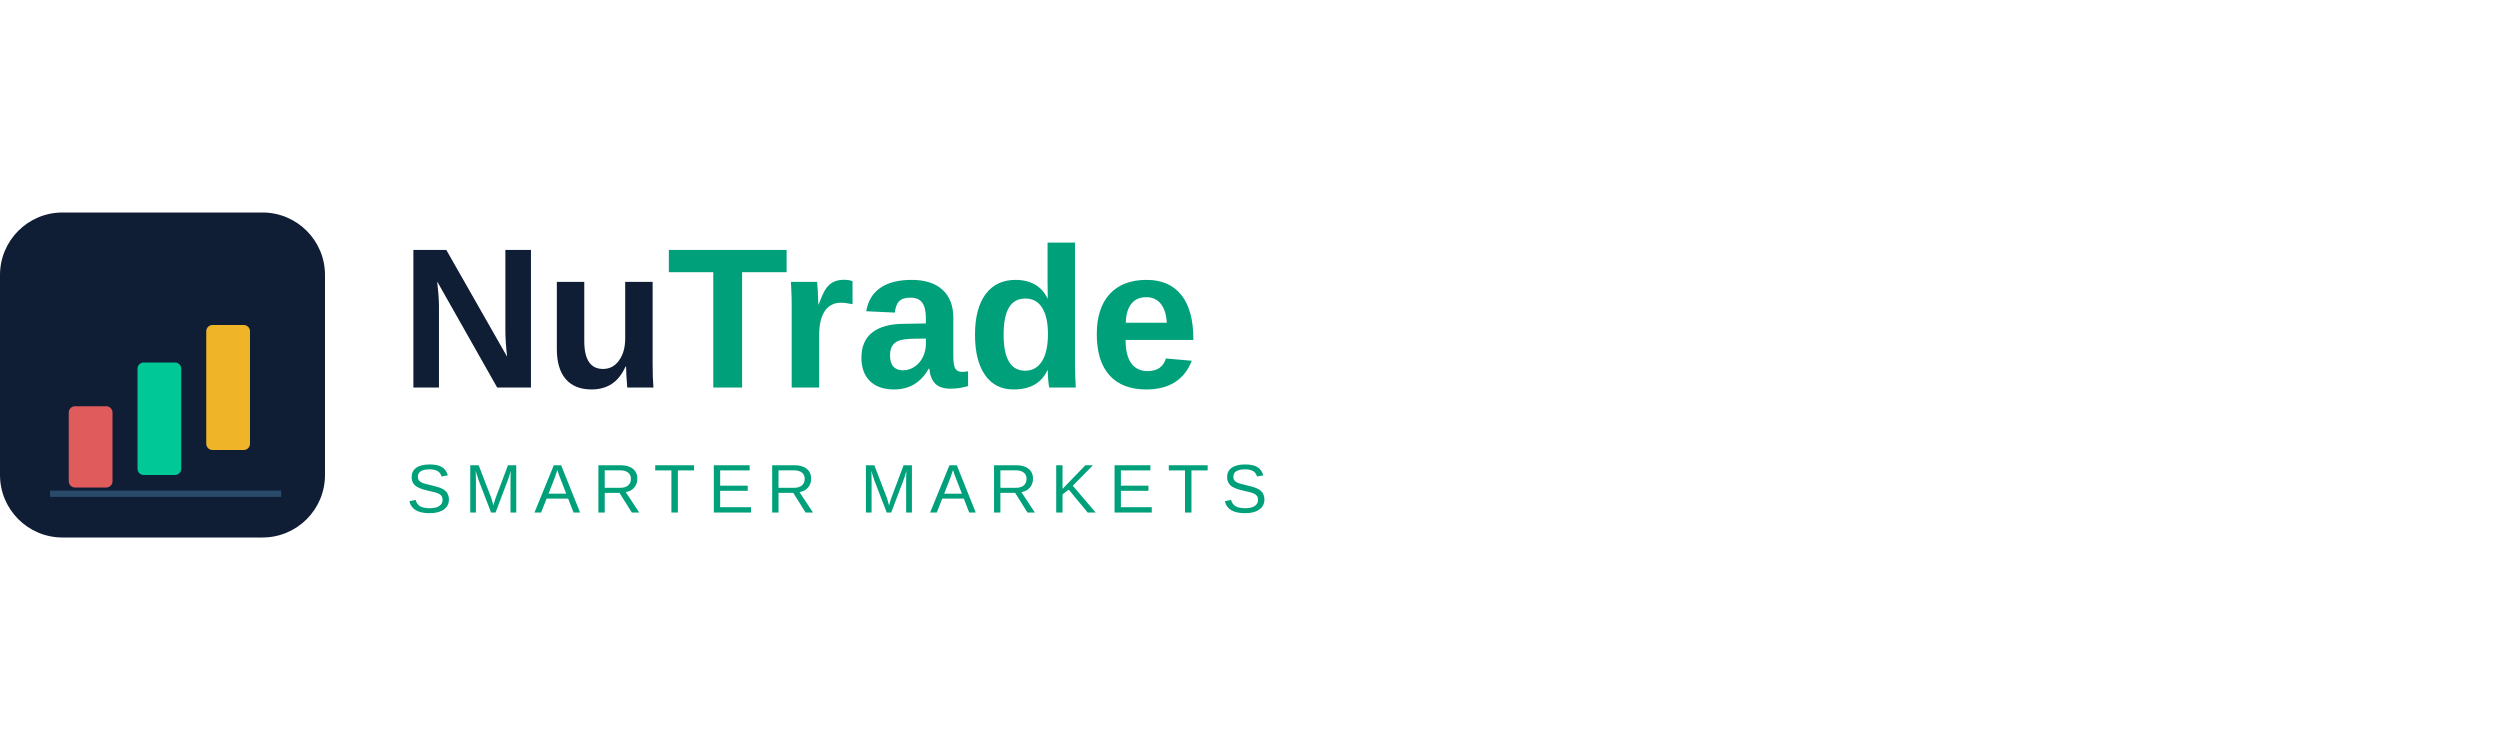
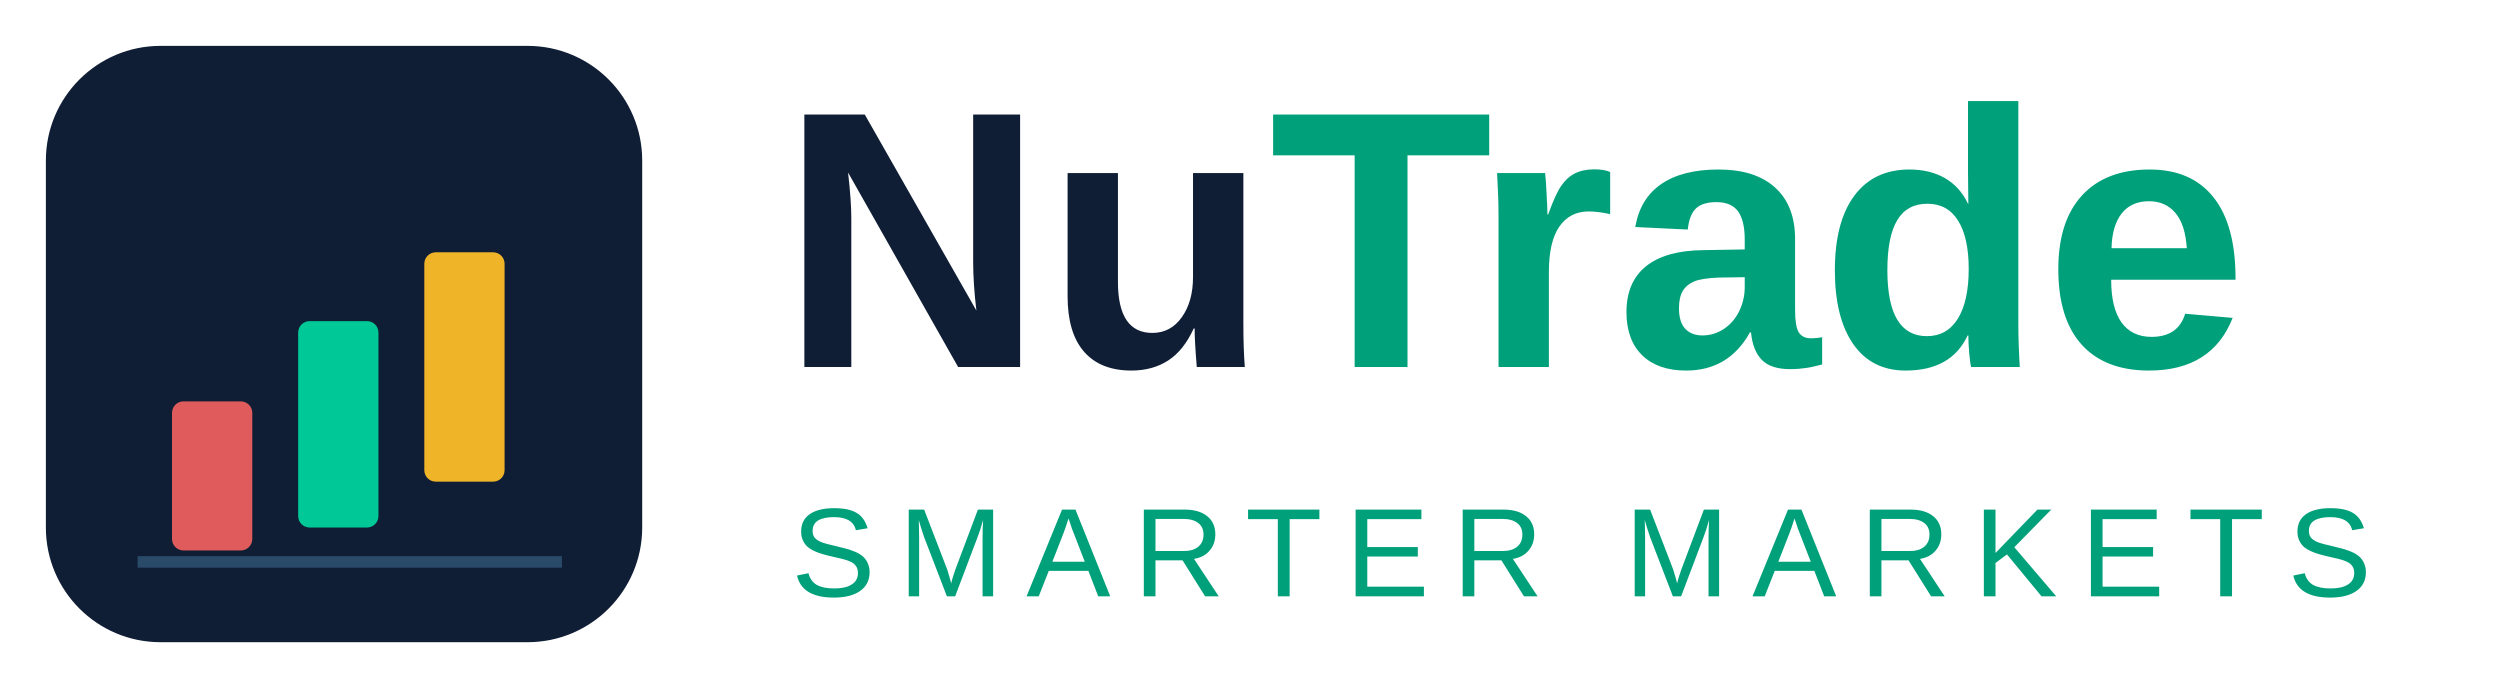
- <svg xmlns="http://www.w3.org/2000/svg" viewBox="0 0 400 120">
+ <svg xmlns="http://www.w3.org/2000/svg" viewBox="-4 30 218 60">
  <rect x="0" y="34" width="52" height="52" rx="10" fill="#0f1e35" />
  <rect x="11" y="65" width="7" height="13" fill="#e05c5c" rx="1" />
  <rect x="22" y="58" width="7" height="18" fill="#00c896" rx="1" />
  <rect x="33" y="52" width="7" height="20" fill="#f0b429" rx="1" />
  <line x1="8" y1="79" x2="45" y2="79" stroke="#2a4a6a" stroke-width="1" />
  <text x="64" y="62" font-family="Arial, sans-serif" font-size="32" font-weight="700" fill="#0f1e35">Nu<tspan fill="#00a07a">Trade</tspan>
  </text>
  <text x="65" y="82" font-family="Arial, sans-serif" font-size="11" font-weight="400" fill="#00a07a" letter-spacing="2">SMARTER MARKETS</text>
</svg>
